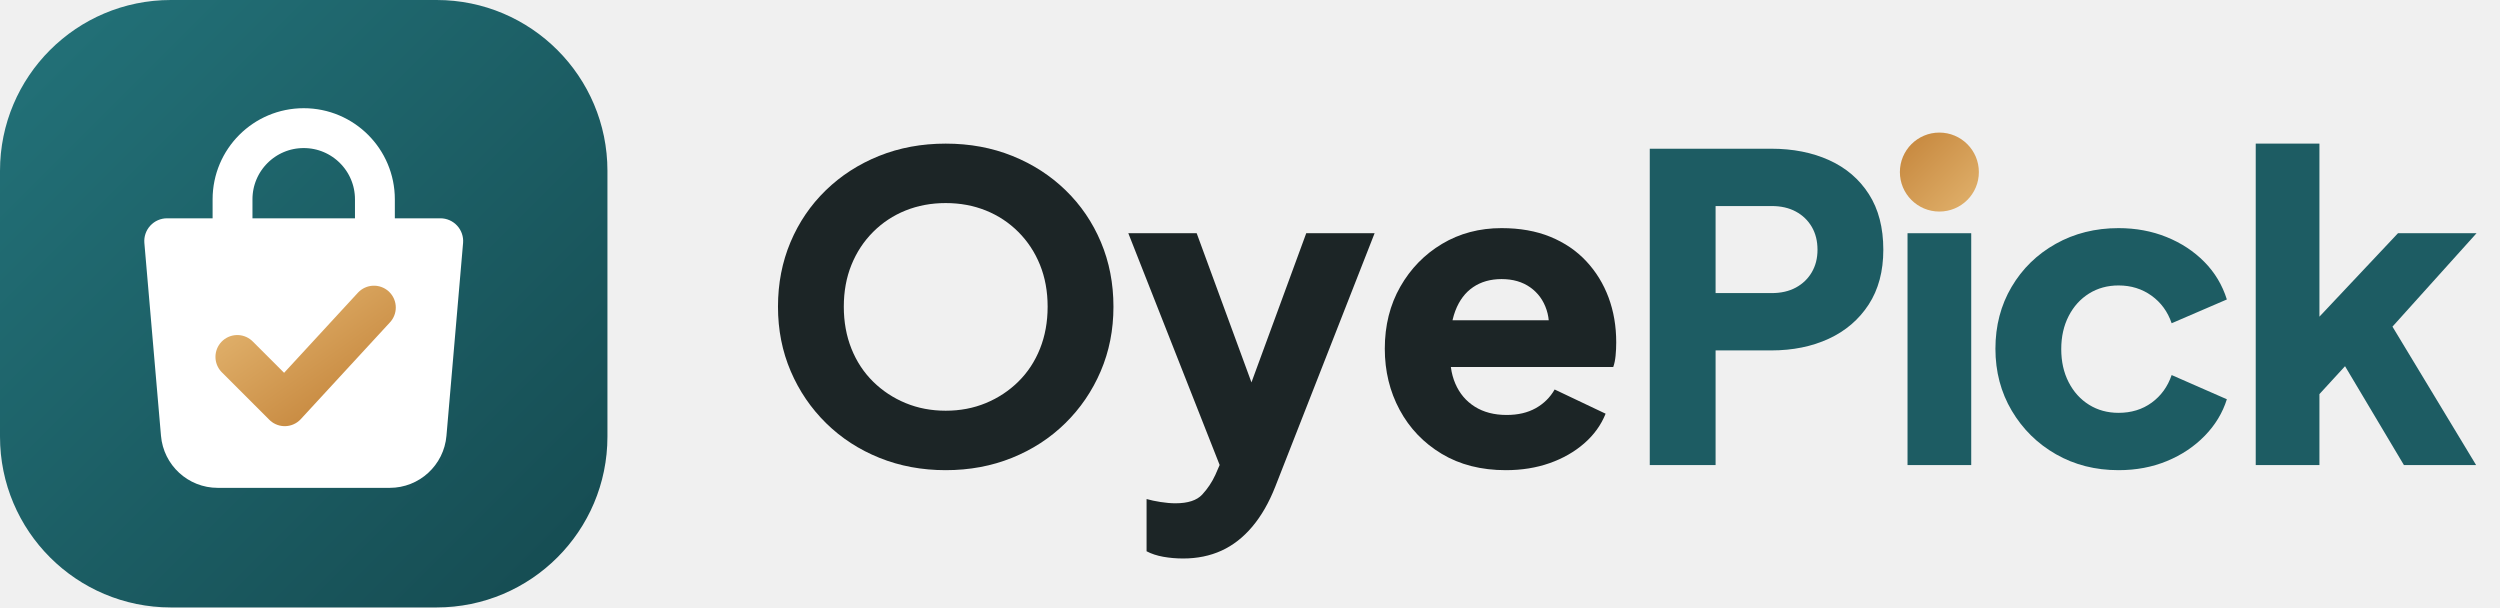
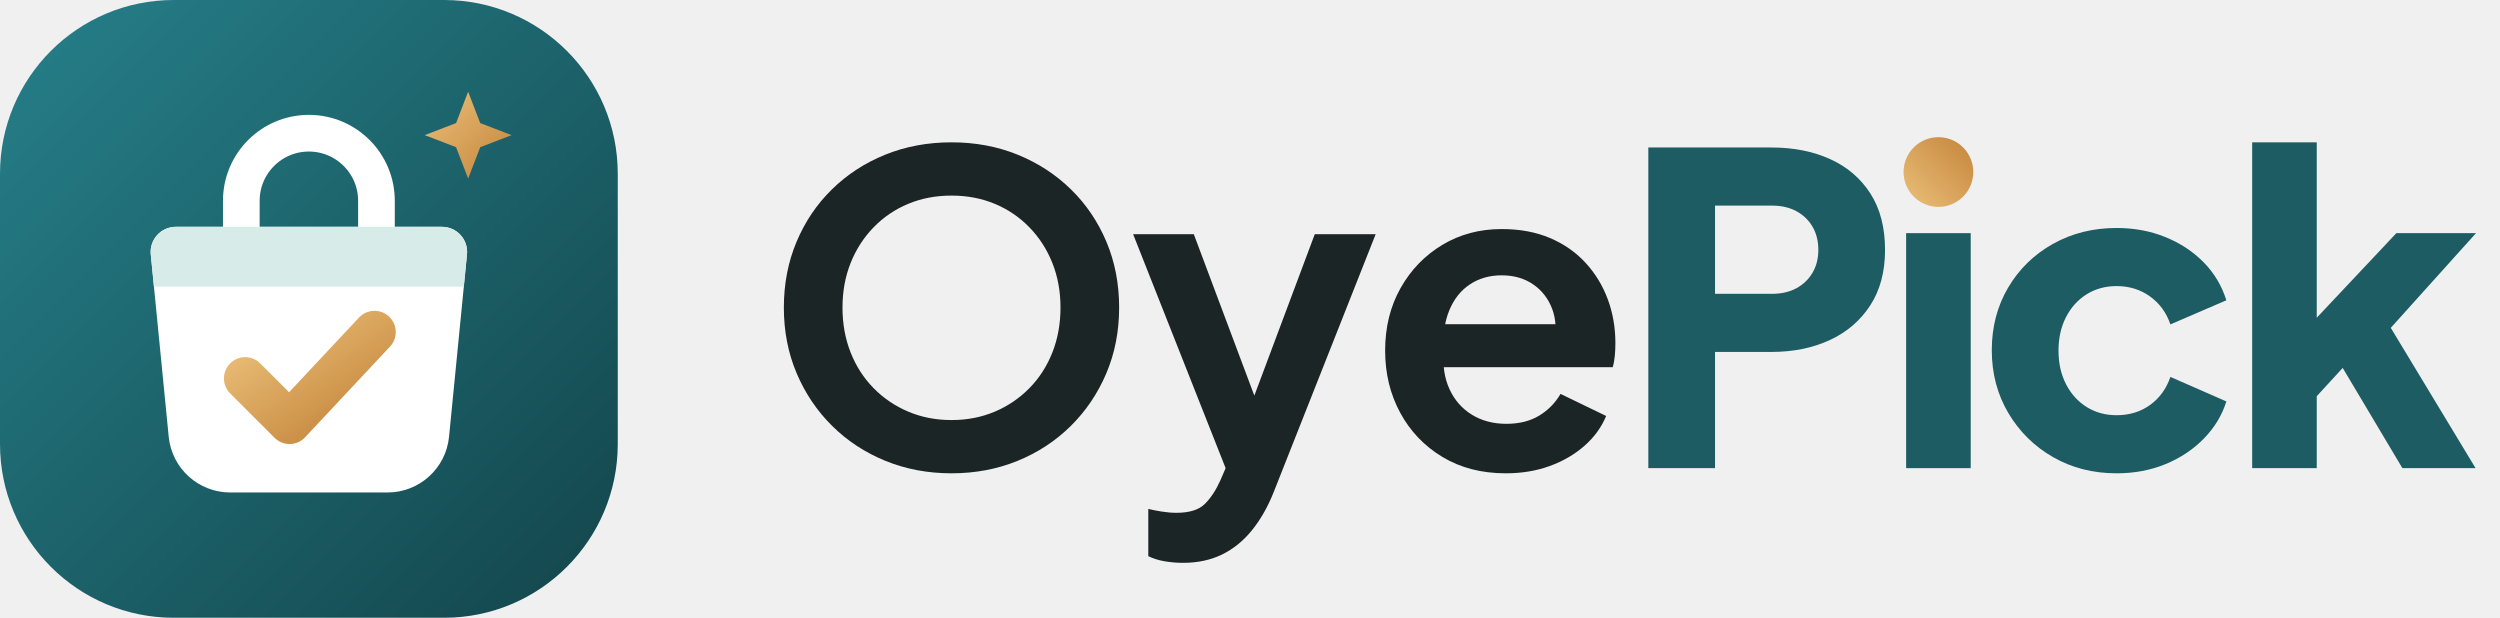
- <svg xmlns="http://www.w3.org/2000/svg" viewBox="0 0 263.4 64" role="img" aria-label="OyePick">
+ <svg xmlns="http://www.w3.org/2000/svg" viewBox="0 0 259.0 64" role="img" aria-label="OyePick">
  <defs>
    <linearGradient id="opBg" x1="0" y1="0" x2="1" y2="1">
-       <stop offset="0" stop-color="#23737a" />
-       <stop offset="1" stop-color="#154a50" />
+       <stop offset="0" stop-color="#26808a" />
+       <stop offset="1" stop-color="#13454b" />
    </linearGradient>
    <linearGradient id="opGold" x1="0" y1="0" x2="1" y2="1">
-       <stop offset="0" stop-color="#e2b36e" />
+       <stop offset="0" stop-color="#ebc07a" />
      <stop offset="1" stop-color="#c4843a" />
    </linearGradient>
  </defs>
  <rect width="64" height="64" rx="18" fill="url(#opBg)" />
-   <path d="M24.5 23.5v-2.5a7.5 7.5 0 0 1 15 0v2.5" fill="none" stroke="#fff" stroke-width="4.2" stroke-linecap="round" />
-   <path d="M17.6 23h28.8a2.4 2.4 0 0 1 2.39 2.6l-1.75 20.3A6 6 0 0 1 41.06 51.4H22.94a6 6 0 0 1-5.98-5.5L15.21 25.6A2.4 2.4 0 0 1 17.6 23z" fill="#fff" />
-   <path d="M25 37.6l5 5 9.4-10.2" fill="none" stroke="url(#opGold)" stroke-width="4.6" stroke-linecap="round" stroke-linejoin="round" />
-   <g transform="translate(80 49.00) scale(0.04474 -0.04474)">
-     <path transform="translate(0 0)" d="M439 -12Q355 -12 283.0 17.0Q211 46 157.5 98.5Q104 151 74.0 221.0Q44 291 44 373Q44 455 73.5 525.0Q103 595 156.5 647.0Q210 699 282.0 728.0Q354 757 439 757Q524 757 596.0 728.0Q668 699 721.5 647.0Q775 595 804.5 525.0Q834 455 834 373Q834 291 804.0 221.0Q774 151 720.5 98.5Q667 46 595.0 17.0Q523 -12 439 -12ZM439 128Q490 128 533.5 146.0Q577 164 610.0 196.5Q643 229 661.0 274.0Q679 319 679 373Q679 427 661.0 471.5Q643 516 610.0 549.0Q577 582 533.5 599.5Q490 617 439 617Q388 617 344.5 599.5Q301 582 268.0 549.0Q235 516 217.0 471.5Q199 427 199 373Q199 319 217.0 274.0Q235 229 268.0 196.5Q301 164 344.5 146.0Q388 128 439 128Z" fill="#1c2526" />
-     <path transform="translate(858 0)" d="M140 -220Q116 -220 93.5 -216.0Q71 -212 54 -203V-80Q68 -84 87.0 -87.0Q106 -90 122 -90Q166 -90 185.0 -69.5Q204 -49 216 -23L253 62L251 -63L11 546H172L331 113H271L430 546H591L357 -51Q335 -107 303.0 -145.0Q271 -183 230.5 -201.5Q190 -220 140 -220Z" fill="#1c2526" />
-     <path transform="translate(1440 0)" d="M318 -12Q231 -12 167.0 26.5Q103 65 68.0 130.0Q33 195 33 274Q33 356 69.5 420.0Q106 484 168.0 521.0Q230 558 308 558Q373 558 423.0 537.5Q473 517 507.5 480.0Q542 443 560.0 394.5Q578 346 578 289Q578 273 576.5 257.5Q575 242 571 231H162V341H486L415 289Q425 332 414.0 365.5Q403 399 375.5 418.5Q348 438 308 438Q269 438 241.0 419.0Q213 400 199.0 363.0Q185 326 188 273Q184 227 199.0 192.0Q214 157 245.0 137.5Q276 118 320 118Q360 118 388.5 134.0Q417 150 433 178L553 121Q537 81 502.5 51.0Q468 21 421.0 4.5Q374 -12 318 -12Z" fill="#1c2526" />
-     <path transform="translate(2031 0)" d="M66 0V745H352Q429 745 488.5 718.0Q548 691 582.0 638.0Q616 585 616 507Q616 431 581.5 378.0Q547 325 487.5 297.5Q428 270 352 270H221V0ZM221 405H353Q386 405 410.0 418.0Q434 431 447.5 454.0Q461 477 461 507Q461 538 447.5 561.0Q434 584 410.0 597.0Q386 610 353 610H221Z" fill="#1d5c63" />
-     <path transform="translate(2660 0)" d="M44 0V546H194V0Z" fill="#1d5c63" />
-     <path transform="translate(2878 0)" d="M323 -12Q241 -12 175.5 25.5Q110 63 71.5 128.0Q33 193 33 274Q33 355 71.0 419.5Q109 484 175.0 521.0Q241 558 323 558Q384 558 436.0 537.0Q488 516 525.0 478.5Q562 441 578 390L448 334Q434 375 400.5 399.0Q367 423 323 423Q284 423 253.5 404.0Q223 385 205.5 351.0Q188 317 188 273Q188 229 205.5 195.0Q223 161 253.5 142.0Q284 123 323 123Q368 123 401.0 147.0Q434 171 448 212L578 155Q563 107 526.0 69.0Q489 31 437.0 9.5Q385 -12 323 -12Z" fill="#1d5c63" />
-     <path transform="translate(3469 0)" d="M55 0V757H205V272L149 290L390 546H575L377 326L574 0H404L239 277L326 299L159 117L205 204V0Z" fill="#1d5c63" />
-     <circle cx="2779" cy="690" r="93" fill="url(#opGoldW)" />
+   <path d="M25 24v-3.2a7 7 0 0 1 14 0V24" fill="none" stroke="#fff" stroke-width="3.8" stroke-linecap="round" />
+   <path d="M18.2 23.5h27.6a2.6 2.6 0 0 1 2.58 2.86l-1.86 18.9a6.4 6.4 0 0 1-6.37 5.76H23.85a6.4 6.4 0 0 1-6.37-5.76l-1.86-18.9a2.6 2.6 0 0 1 2.58-2.86z" fill="#fff" />
+   <path d="M18.2 23.5h27.6a2.6 2.6 0 0 1 2.58 2.86l-.33 3.34H15.95l-.33-3.34a2.6 2.6 0 0 1 2.58-2.86z" fill="#d7ebe8" />
+   <path d="M25.4 39.2l4.6 4.6 8.8-9.4" fill="none" stroke="url(#opGold)" stroke-width="4.4" stroke-linecap="round" stroke-linejoin="round" />
+   <path d="M48.5 9.5l1.25 3.25 3.25 1.25-3.25 1.25-1.25 3.25-1.25-3.25-3.25-1.25 3.25-1.25z" fill="url(#opGold)" />
+   <g transform="translate(79 48.50) scale(0.04459 -0.04459)">
+     <path transform="translate(0 0)" d="M439 -12Q356.5 -12 285.625 16.875Q214.75 45.75 161.875 98.0Q109 150.25 79.25 220.375Q49.5 290.5 49.5 373Q49.5 455.5 78.875 525.625Q108.25 595.75 161.125 647.625Q214 699.5 284.875 728.25Q355.75 757 439 757Q522.25 757 593.125 728.125Q664 699.25 716.875 647.375Q769.75 595.5 799.125 525.5Q828.5 455.5 828.5 373Q828.5 290.5 798.75 220.375Q769 150.25 716.125 98.0Q663.25 45.75 592.375 16.875Q521.5 -12 439 -12ZM439 111.75Q493.5 111.75 539.5 131.25Q585.5 150.75 620.0 185.875Q654.5 221 673.375 268.75Q692.25 316.5 692.25 373Q692.25 429.25 673.375 476.625Q654.5 524 620.0 559.5Q585.5 595 539.5 614.125Q493.5 633.25 439 633.25Q384.5 633.25 338.5 614.125Q292.5 595 258.0 559.5Q223.5 524 204.625 476.625Q185.75 429.25 185.75 373Q185.75 316.5 204.625 268.75Q223.5 221 258.0 185.875Q292.5 150.75 338.625 131.25Q384.75 111.75 439 111.75Z" fill="#1c2526" />
+     <path transform="translate(850 0)" d="M127 -220Q105 -220 84.0 -216.375Q63 -212.75 46.25 -204.5V-94.75Q59.25 -98 77.375 -100.875Q95.5 -103.75 111.5 -103.75Q156.75 -103.75 177.5 -83.25Q198.25 -62.75 213.5 -28.75L249.75 55L247.75 -55.25L11 543.5H152L317.75 101.5H267.5L433 543.5H574.5L337.75 -55.25Q317.25 -107 287.125 -144.25Q257 -181.5 217.375 -200.75Q177.75 -220 127 -220Z" fill="#1c2526" />
+     <path transform="translate(1408 0)" d="M318.75 -12Q234.75 -12 171.625 26.0Q108.5 64 73.5 128.75Q38.5 193.5 38.5 273Q38.5 354.75 74.375 418.375Q110.25 482 171.375 518.75Q232.5 555.5 309.25 555.5Q372.5 555.5 421.375 534.75Q470.25 514 504.125 477.125Q538 440.25 555.75 392.5Q573.5 344.75 573.5 290Q573.5 275.5 572.125 260.75Q570.75 246 567.25 234.5H147.25V334.5H492.75L430.5 288Q440.25 334 426.625 370.0Q413 406 382.375 427.0Q351.75 448 309.25 448Q267.5 448 235.875 427.25Q204.25 406.5 187.75 367.125Q171.25 327.75 174.75 272Q170.5 221.5 188.125 183.375Q205.75 145.25 240.125 124.125Q274.5 103 320.25 103Q365 103 396.375 122.0Q427.75 141 446 172.5L552 121.25Q536 82.25 501.875 52.125Q467.75 22 421.125 5.0Q374.5 -12 318.75 -12Z" fill="#1c2526" />
+     <path transform="translate(1992 0)" d="M66 0V745H352Q429 745 488.5 718.0Q548 691 582.0 638.0Q616 585 616 507Q616 431 581.5 378.0Q547 325 487.5 297.5Q428 270 352 270H221V0ZM221 405H353Q386 405 410.0 418.0Q434 431 447.5 454.0Q461 477 461 507Q461 538 447.5 561.0Q434 584 410.0 597.0Q386 610 353 610H221Z" fill="#1d5c63" />
+     <path transform="translate(2613 0)" d="M44 0V546H194V0Z" fill="#1d5c63" />
+     <path transform="translate(2823 0)" d="M323 -12Q241 -12 175.5 25.5Q110 63 71.5 128.0Q33 193 33 274Q33 355 71.0 419.5Q109 484 175.0 521.0Q241 558 323 558Q384 558 436.0 537.0Q488 516 525.0 478.5Q562 441 578 390L448 334Q434 375 400.5 399.0Q367 423 323 423Q284 423 253.5 404.0Q223 385 205.5 351.0Q188 317 188 273Q188 229 205.5 195.0Q223 161 253.5 142.0Q284 123 323 123Q368 123 401.0 147.0Q434 171 448 212L578 155Q563 107 526.0 69.0Q489 31 437.0 9.5Q385 -12 323 -12Z" fill="#1d5c63" />
+     <path transform="translate(3406 0)" d="M55 0V757H205V272L149 290L390 546H575L377 326L574 0H404L239 277L326 299L159 117L205 204V0Z" fill="#1d5c63" />
+     <circle cx="2732" cy="688" r="81" fill="url(#opGold)" />
  </g>
-   <defs>
-     <linearGradient id="opGoldW" x1="0" y1="1" x2="1" y2="0">
-       <stop offset="0" stop-color="#c4843a" />
-       <stop offset="1" stop-color="#e2b36e" />
-     </linearGradient>
-   </defs>
</svg>
